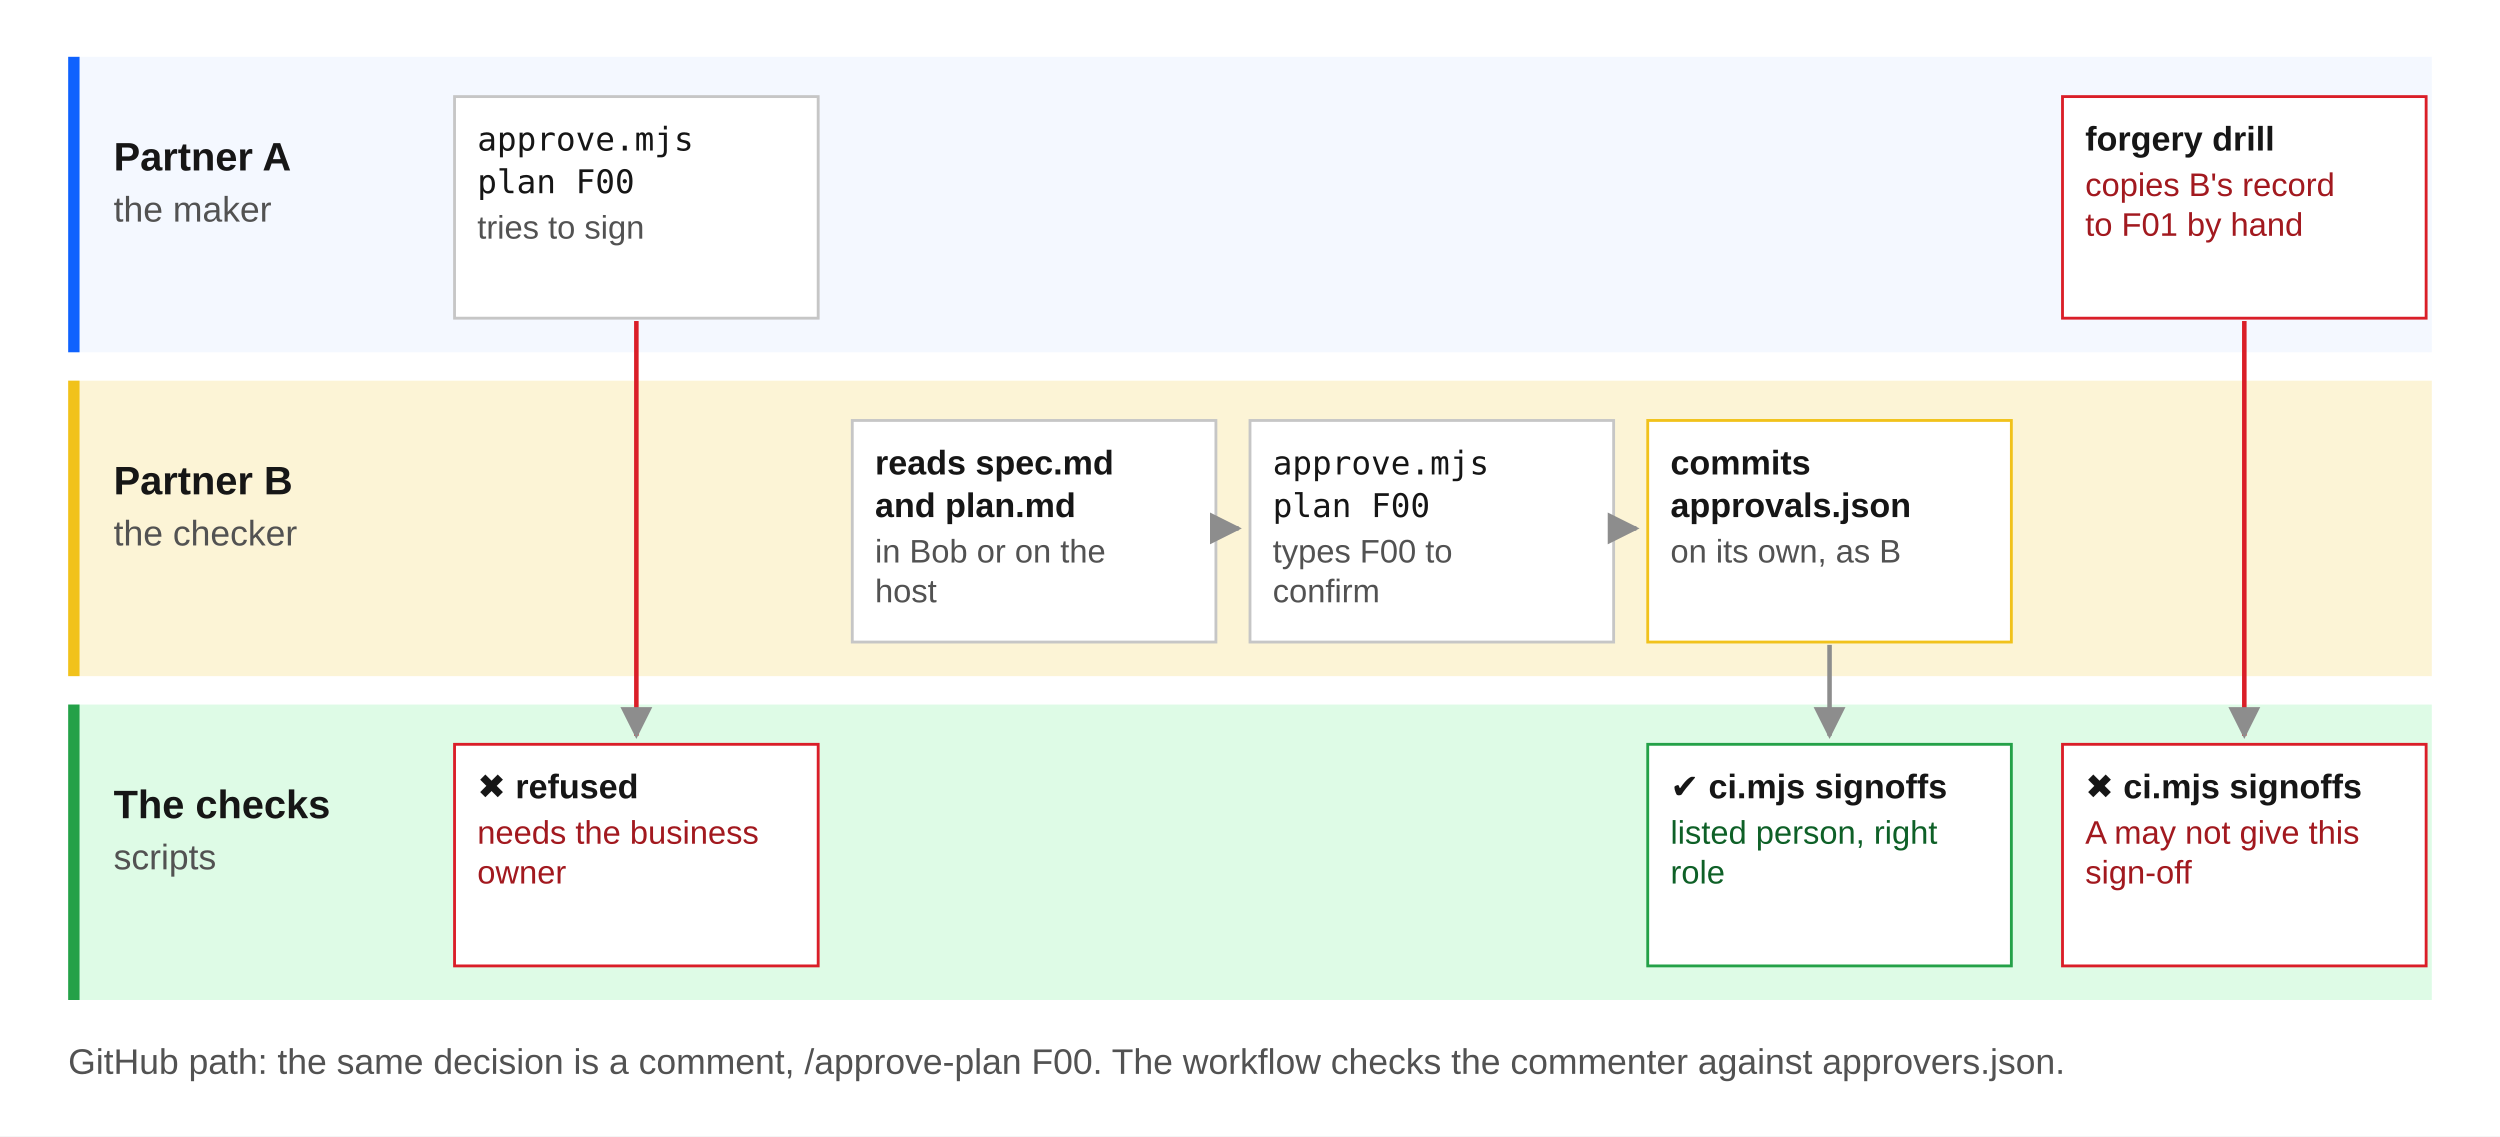
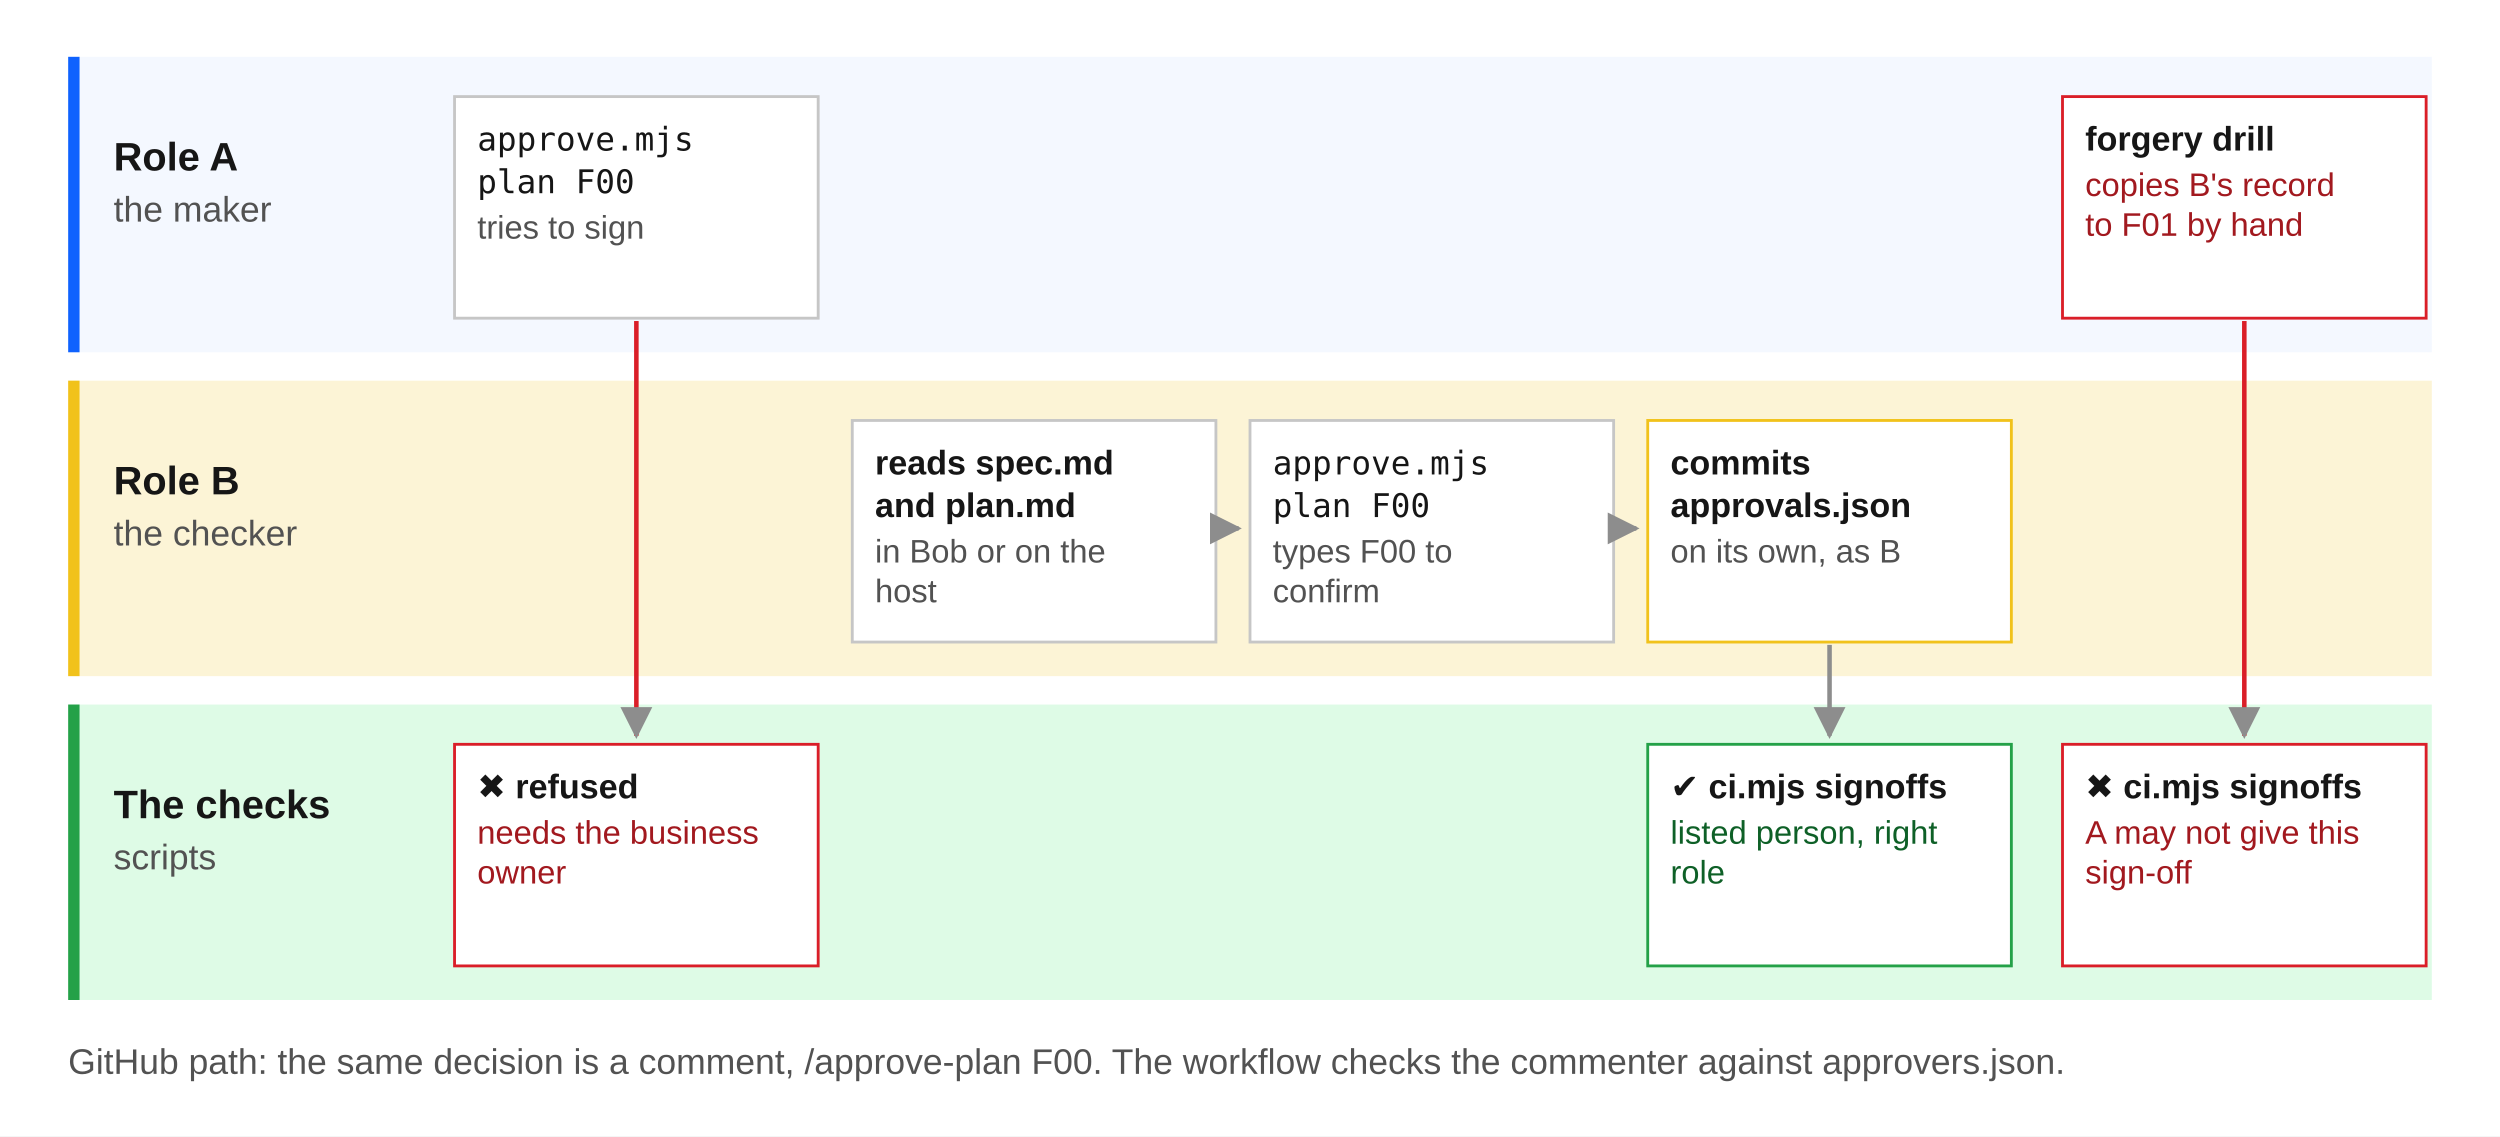
<svg xmlns="http://www.w3.org/2000/svg" viewBox="0 0 880 400" width="880" height="400" role="img" aria-labelledby="lab-signoff-t lab-signoff-d" class="dg">
  <defs>
    <marker id="lab-signoff-ah" viewBox="0 0 10 10" refX="9" refY="5" markerWidth="7" markerHeight="7" orient="auto-start-reverse">
      <path d="M0 0L10 5L0 10z" fill="#8d8d8d" />
    </marker>
  </defs>
  <rect width="880" height="400" fill="#ffffff" />
  <rect x="24.0" y="20.0" width="832.0" height="104.0" rx="0" fill="#f4f8ff" />
  <rect x="24.0" y="20.0" width="4.0" height="104.0" rx="0" fill="#0f62fe" />
-   <text x="40.0" y="60.0" font-family="'IBM Plex Sans','Helvetica Neue',Arial,sans-serif" font-size="14" font-weight="600" fill="#161616" text-anchor="start">Partner A</text>
+   <text x="40.0" y="60.0" font-family="'IBM Plex Sans','Helvetica Neue',Arial,sans-serif" font-size="14" font-weight="600" fill="#161616" text-anchor="start">Role A</text>
  <text x="40.0" y="78.0" font-family="'IBM Plex Sans','Helvetica Neue',Arial,sans-serif" font-size="12.5" font-weight="400" fill="#525252" text-anchor="start">the maker</text>
  <rect x="24.0" y="134.0" width="832.0" height="104.0" rx="0" fill="#fcf4d6" />
  <rect x="24.0" y="134.0" width="4.0" height="104.0" rx="0" fill="#f1c21b" />
-   <text x="40.0" y="174.0" font-family="'IBM Plex Sans','Helvetica Neue',Arial,sans-serif" font-size="14" font-weight="600" fill="#161616" text-anchor="start">Partner B</text>
+   <text x="40.0" y="174.0" font-family="'IBM Plex Sans','Helvetica Neue',Arial,sans-serif" font-size="14" font-weight="600" fill="#161616" text-anchor="start">Role B</text>
  <text x="40.0" y="192.0" font-family="'IBM Plex Sans','Helvetica Neue',Arial,sans-serif" font-size="12.5" font-weight="400" fill="#525252" text-anchor="start">the checker</text>
  <rect x="24.0" y="248.0" width="832.0" height="104.0" rx="0" fill="#defbe6" />
  <rect x="24.0" y="248.0" width="4.0" height="104.0" rx="0" fill="#24a148" />
  <text x="40.0" y="288.0" font-family="'IBM Plex Sans','Helvetica Neue',Arial,sans-serif" font-size="14" font-weight="600" fill="#161616" text-anchor="start">The checks</text>
  <text x="40.0" y="306.0" font-family="'IBM Plex Sans','Helvetica Neue',Arial,sans-serif" font-size="12.5" font-weight="400" fill="#525252" text-anchor="start">scripts</text>
  <rect x="160.0" y="34.0" width="128.0" height="78.0" rx="0" fill="#ffffff" stroke="#c6c6c6" stroke-width="1" />
  <text x="168.0" y="53.0" font-family="'IBM Plex Mono',Menlo,Consolas,monospace" font-size="11.5" font-weight="400" fill="#161616" text-anchor="start">approve.mjs</text>
  <text x="168.0" y="68.0" font-family="'IBM Plex Mono',Menlo,Consolas,monospace" font-size="11.5" font-weight="400" fill="#161616" text-anchor="start">plan F00</text>
  <text x="168.0" y="84.0" font-family="'IBM Plex Sans','Helvetica Neue',Arial,sans-serif" font-size="11.5" font-weight="400" fill="#525252" text-anchor="start">tries to sign</text>
  <rect x="160.0" y="262.0" width="128.0" height="78.0" rx="0" fill="#ffffff" stroke="#da1e28" stroke-width="1" />
  <text x="168.0" y="281.0" font-family="'IBM Plex Sans','Helvetica Neue',Arial,sans-serif" font-size="12" font-weight="600" fill="#161616" text-anchor="start">✖ refused</text>
  <text x="168.0" y="297.0" font-family="'IBM Plex Sans','Helvetica Neue',Arial,sans-serif" font-size="11.5" font-weight="400" fill="#a2191f" text-anchor="start">needs the business</text>
  <text x="168.0" y="311.0" font-family="'IBM Plex Sans','Helvetica Neue',Arial,sans-serif" font-size="11.5" font-weight="400" fill="#a2191f" text-anchor="start">owner</text>
  <path d="M224.0 113.0 L224.0 259.0" fill="none" stroke="#da1e28" stroke-width="1.6" marker-end="url(#lab-signoff-ah)" />
  <rect x="300.0" y="148.0" width="128.0" height="78.0" rx="0" fill="#ffffff" stroke="#c6c6c6" stroke-width="1" />
  <text x="308.0" y="167.0" font-family="'IBM Plex Sans','Helvetica Neue',Arial,sans-serif" font-size="12" font-weight="600" fill="#161616" text-anchor="start">reads spec.md</text>
  <text x="308.0" y="182.0" font-family="'IBM Plex Sans','Helvetica Neue',Arial,sans-serif" font-size="12" font-weight="600" fill="#161616" text-anchor="start">and plan.md</text>
  <text x="308.0" y="198.0" font-family="'IBM Plex Sans','Helvetica Neue',Arial,sans-serif" font-size="11.5" font-weight="400" fill="#525252" text-anchor="start">in Bob or on the</text>
  <text x="308.0" y="212.0" font-family="'IBM Plex Sans','Helvetica Neue',Arial,sans-serif" font-size="11.5" font-weight="400" fill="#525252" text-anchor="start">host</text>
  <rect x="440.0" y="148.0" width="128.0" height="78.0" rx="0" fill="#ffffff" stroke="#c6c6c6" stroke-width="1" />
  <text x="448.0" y="167.0" font-family="'IBM Plex Mono',Menlo,Consolas,monospace" font-size="11.5" font-weight="400" fill="#161616" text-anchor="start">approve.mjs</text>
  <text x="448.0" y="182.0" font-family="'IBM Plex Mono',Menlo,Consolas,monospace" font-size="11.5" font-weight="400" fill="#161616" text-anchor="start">plan F00</text>
  <text x="448.0" y="198.0" font-family="'IBM Plex Sans','Helvetica Neue',Arial,sans-serif" font-size="11.5" font-weight="400" fill="#525252" text-anchor="start">types F00 to</text>
  <text x="448.0" y="212.0" font-family="'IBM Plex Sans','Helvetica Neue',Arial,sans-serif" font-size="11.5" font-weight="400" fill="#525252" text-anchor="start">confirm</text>
  <path d="M430.0 186.0 L436.0 186.0" fill="none" stroke="#8d8d8d" stroke-width="1.6" marker-end="url(#lab-signoff-ah)" />
  <rect x="580.0" y="148.0" width="128.0" height="78.0" rx="0" fill="#ffffff" stroke="#f1c21b" stroke-width="1" />
  <text x="588.0" y="167.0" font-family="'IBM Plex Sans','Helvetica Neue',Arial,sans-serif" font-size="12" font-weight="600" fill="#161616" text-anchor="start">commits</text>
  <text x="588.0" y="182.0" font-family="'IBM Plex Sans','Helvetica Neue',Arial,sans-serif" font-size="12" font-weight="600" fill="#161616" text-anchor="start">approvals.json</text>
  <text x="588.0" y="198.0" font-family="'IBM Plex Sans','Helvetica Neue',Arial,sans-serif" font-size="11.5" font-weight="400" fill="#525252" text-anchor="start">on its own, as B</text>
  <path d="M570.0 186.0 L576.0 186.0" fill="none" stroke="#8d8d8d" stroke-width="1.6" marker-end="url(#lab-signoff-ah)" />
  <rect x="580.0" y="262.0" width="128.0" height="78.0" rx="0" fill="#ffffff" stroke="#24a148" stroke-width="1" />
  <text x="588.0" y="281.0" font-family="'IBM Plex Sans','Helvetica Neue',Arial,sans-serif" font-size="12" font-weight="600" fill="#161616" text-anchor="start">✔ ci.mjs signoffs</text>
  <text x="588.0" y="297.0" font-family="'IBM Plex Sans','Helvetica Neue',Arial,sans-serif" font-size="11.5" font-weight="400" fill="#0e6027" text-anchor="start">listed person, right</text>
  <text x="588.0" y="311.0" font-family="'IBM Plex Sans','Helvetica Neue',Arial,sans-serif" font-size="11.5" font-weight="400" fill="#0e6027" text-anchor="start">role</text>
  <path d="M644.0 227.0 L644.0 259.0" fill="none" stroke="#8d8d8d" stroke-width="1.6" marker-end="url(#lab-signoff-ah)" />
  <rect x="726.0" y="34.0" width="128.0" height="78.0" rx="0" fill="#ffffff" stroke="#da1e28" stroke-width="1" />
  <text x="734.0" y="53.0" font-family="'IBM Plex Sans','Helvetica Neue',Arial,sans-serif" font-size="12" font-weight="600" fill="#161616" text-anchor="start">forgery drill</text>
  <text x="734.0" y="69.0" font-family="'IBM Plex Sans','Helvetica Neue',Arial,sans-serif" font-size="11.5" font-weight="400" fill="#a2191f" text-anchor="start">copies B's record</text>
  <text x="734.0" y="83.0" font-family="'IBM Plex Sans','Helvetica Neue',Arial,sans-serif" font-size="11.5" font-weight="400" fill="#a2191f" text-anchor="start">to F01 by hand</text>
  <rect x="726.0" y="262.0" width="128.0" height="78.0" rx="0" fill="#ffffff" stroke="#da1e28" stroke-width="1" />
  <text x="734.0" y="281.0" font-family="'IBM Plex Sans','Helvetica Neue',Arial,sans-serif" font-size="12" font-weight="600" fill="#161616" text-anchor="start">✖ ci.mjs signoffs</text>
  <text x="734.0" y="297.0" font-family="'IBM Plex Sans','Helvetica Neue',Arial,sans-serif" font-size="11.5" font-weight="400" fill="#a2191f" text-anchor="start">A may not give this</text>
  <text x="734.0" y="311.0" font-family="'IBM Plex Sans','Helvetica Neue',Arial,sans-serif" font-size="11.5" font-weight="400" fill="#a2191f" text-anchor="start">sign-off</text>
  <path d="M790.0 113.0 L790.0 259.0" fill="none" stroke="#da1e28" stroke-width="1.6" marker-end="url(#lab-signoff-ah)" />
  <text x="24.0" y="378.0" font-family="'IBM Plex Sans','Helvetica Neue',Arial,sans-serif" font-size="12.5" font-weight="400" fill="#525252" text-anchor="start">GitHub path: the same decision is a comment, /approve-plan F00. The workflow checks the commenter against approvers.json.</text>
</svg>
